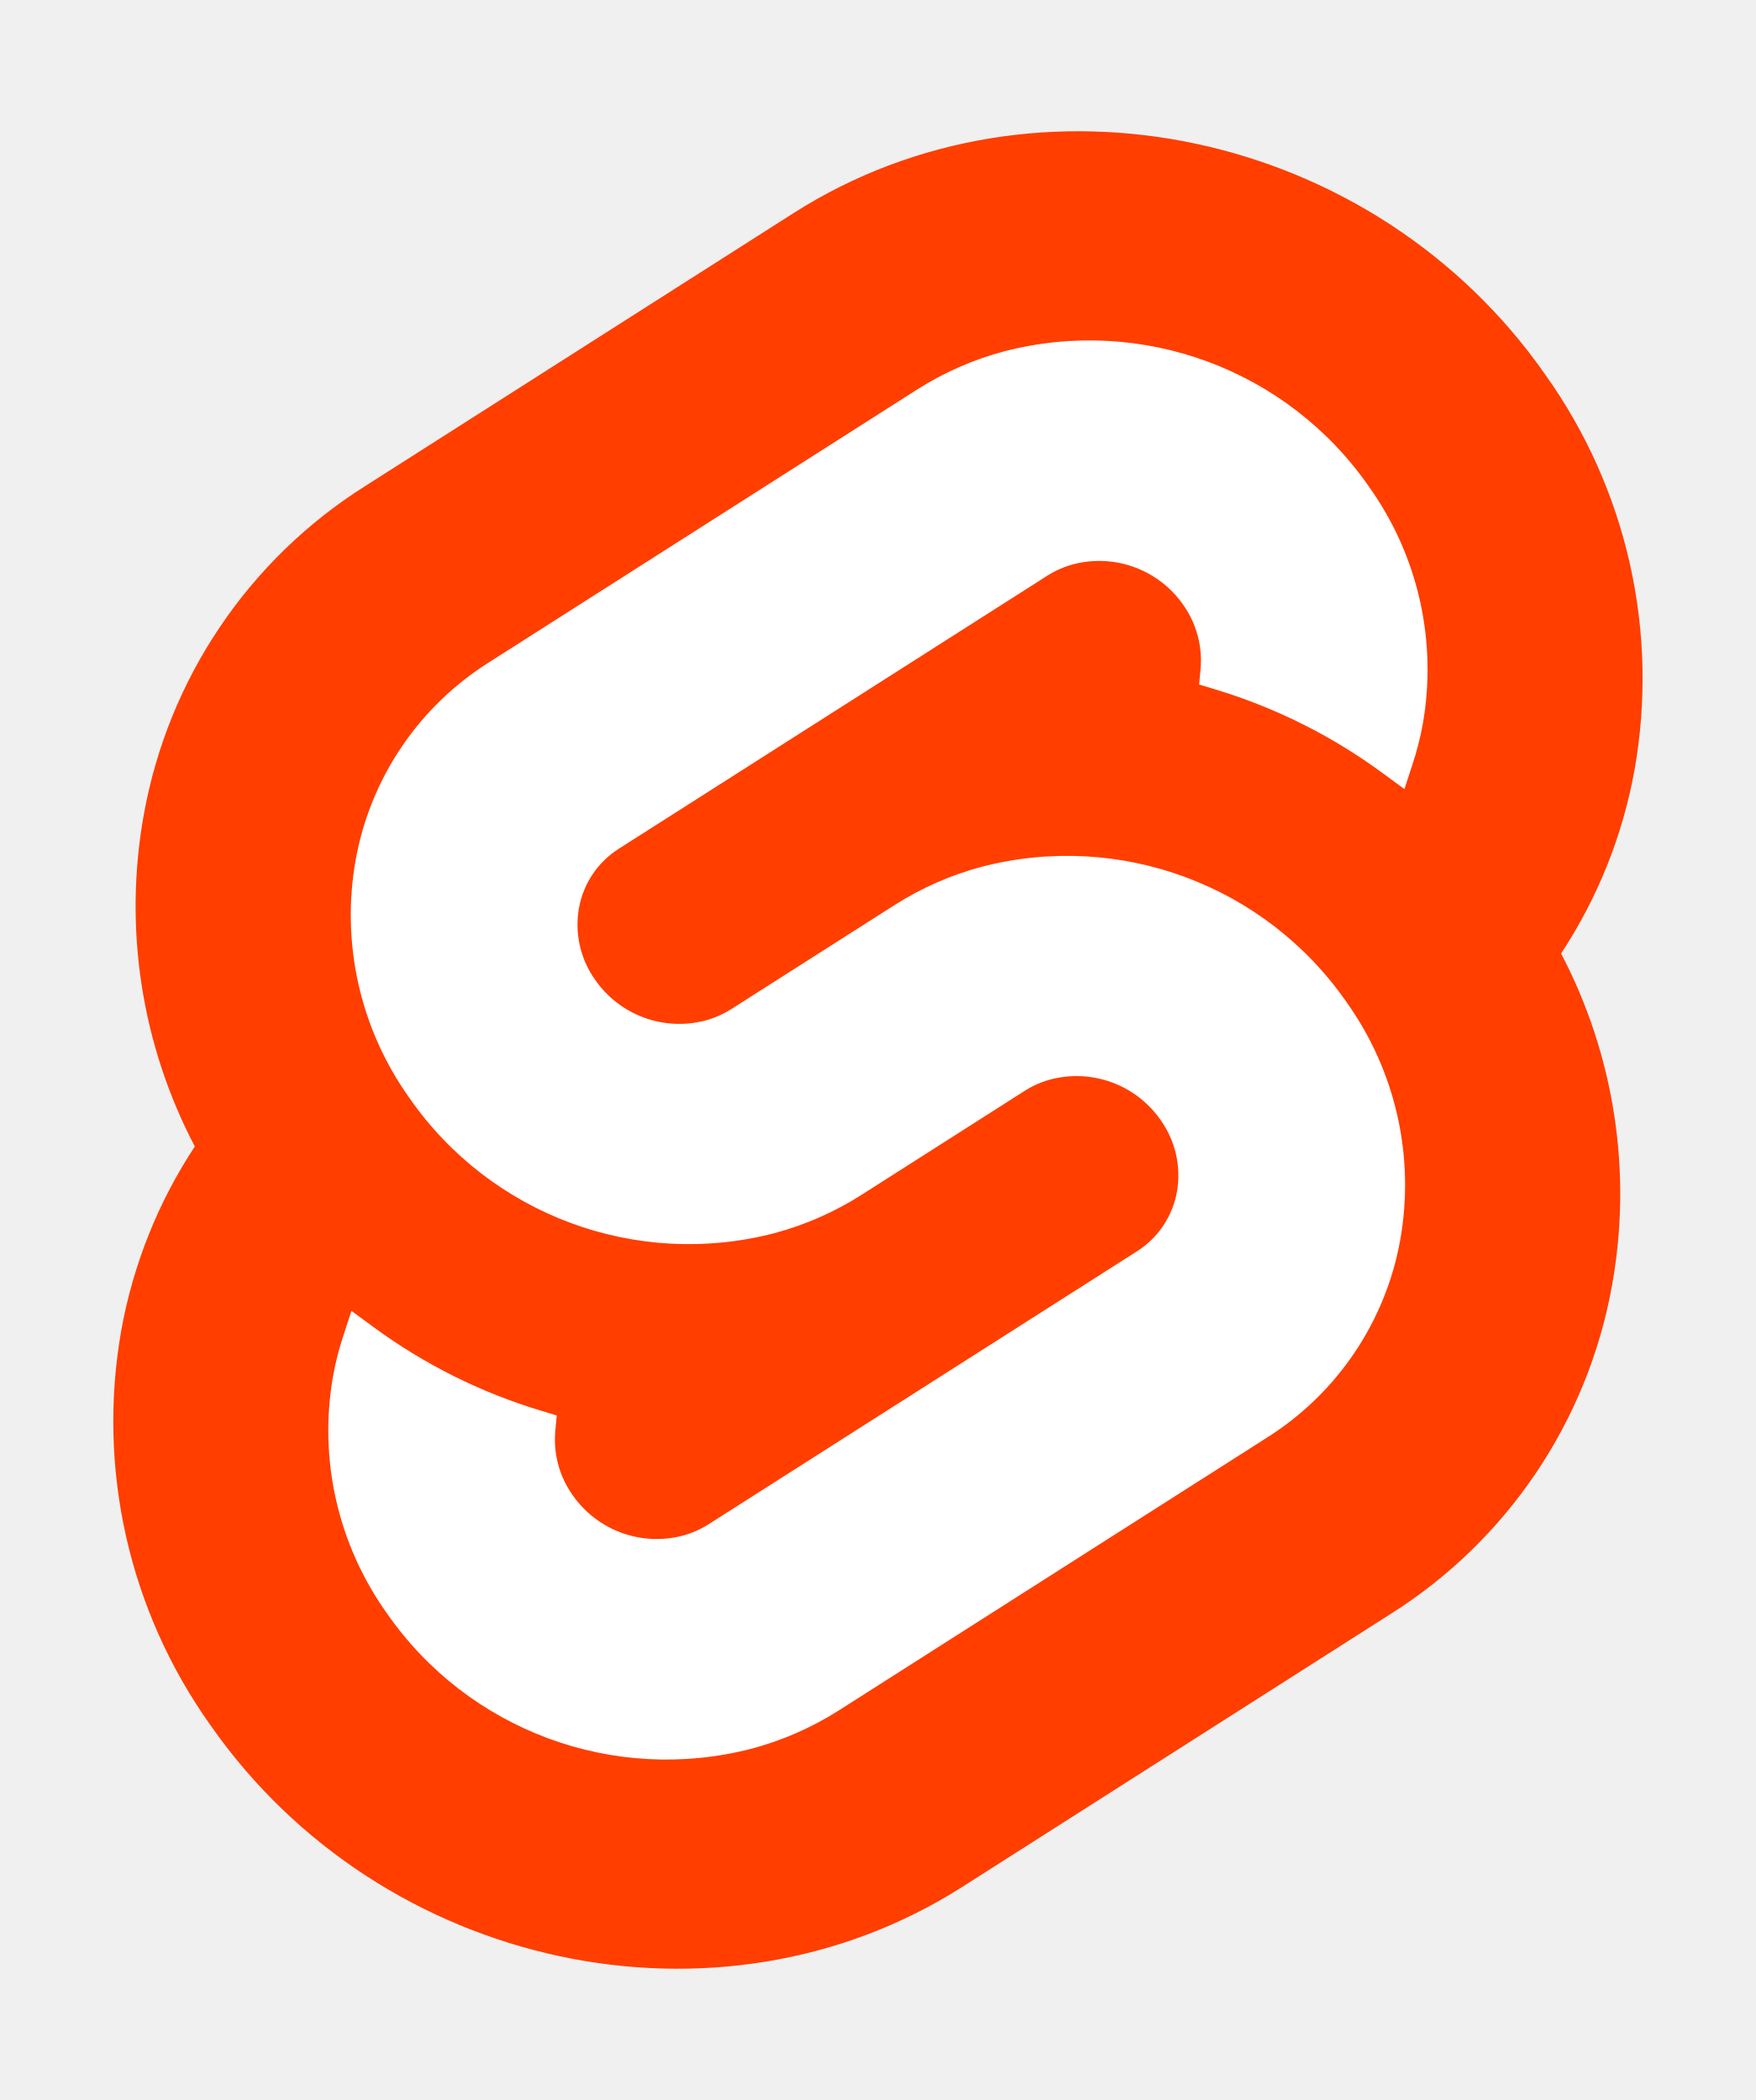
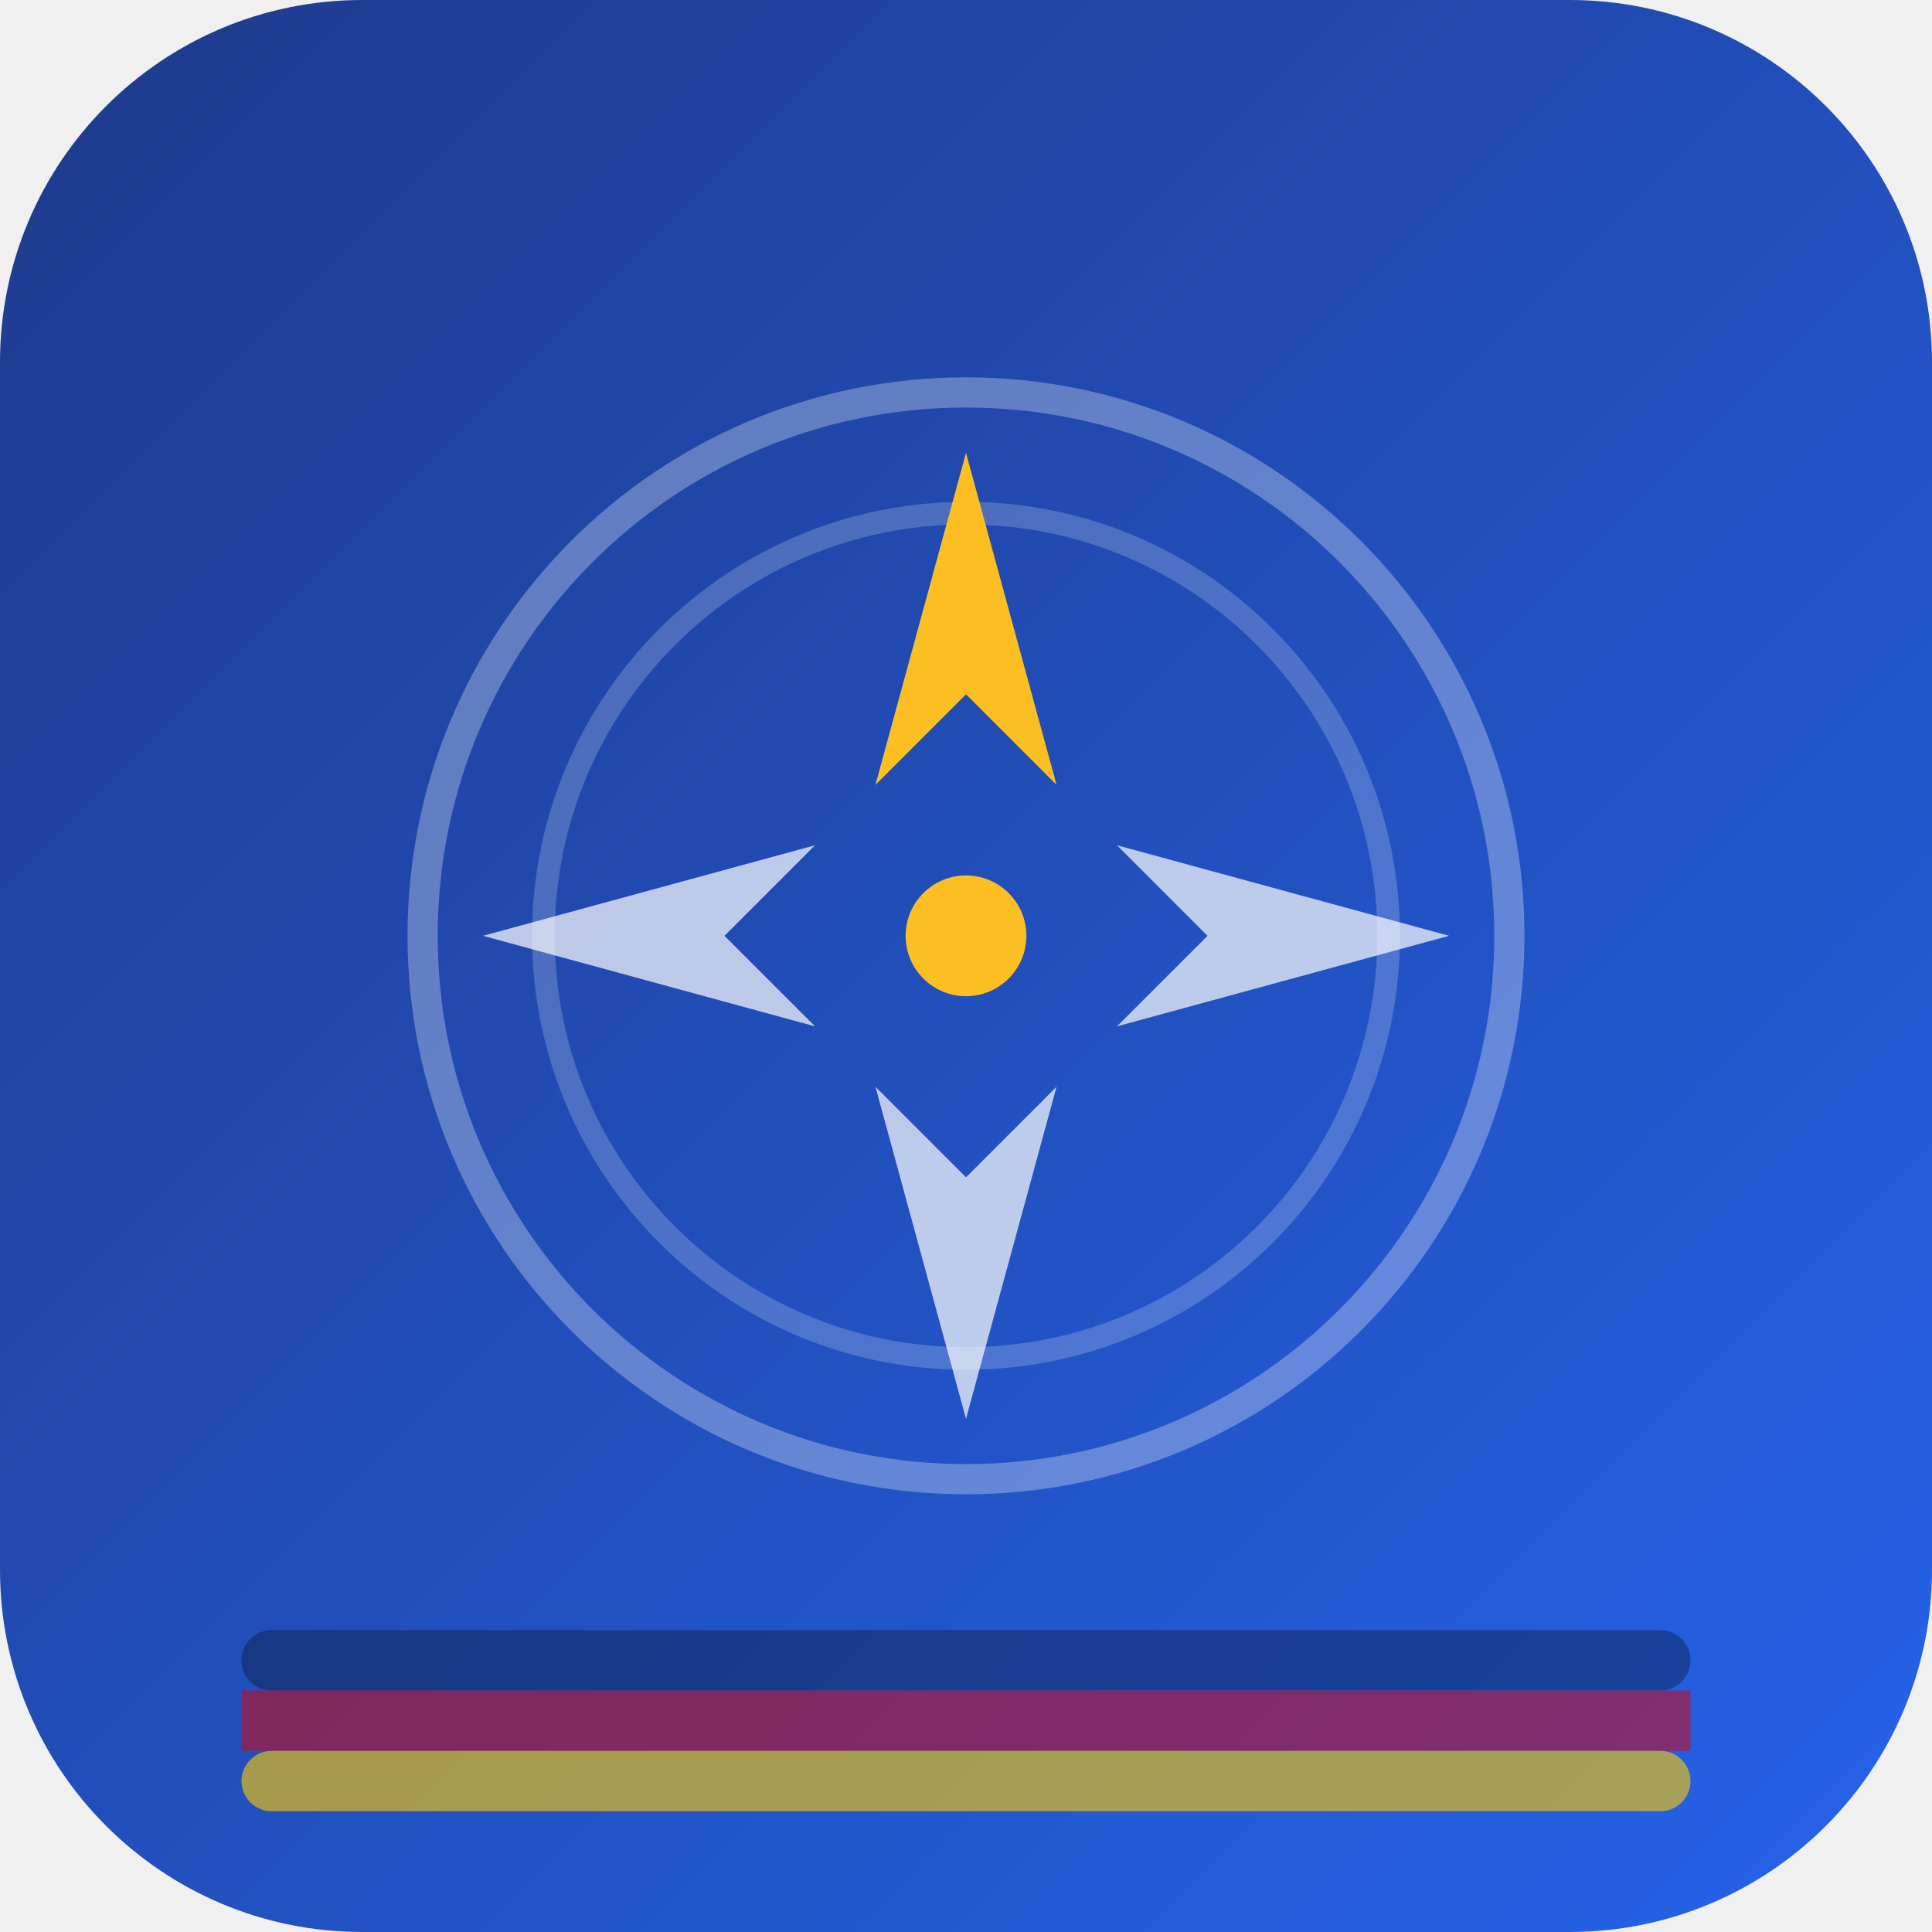
- <svg xmlns="http://www.w3.org/2000/svg" width="107" height="128" viewBox="0 0 107 128">
-   <path d="M94.157 22.819c-10.4-14.885-30.94-19.297-45.792-9.835L22.282 29.608A29.92 29.92 0 0 0 8.764 49.65a31.5 31.5 0 0 0 3.108 20.231 30 30 0 0 0-4.477 11.183 31.9 31.9 0 0 0 5.448 24.116c10.402 14.887 30.942 19.297 45.791 9.835l26.083-16.624A29.92 29.92 0 0 0 98.235 78.35a31.53 31.53 0 0 0-3.105-20.232 30 30 0 0 0 4.474-11.182 31.88 31.88 0 0 0-5.447-24.116" style="fill:#ff3e00" />
-   <path d="M45.817 106.582a20.72 20.72 0 0 1-22.237-8.243 19.17 19.17 0 0 1-3.277-14.503 18 18 0 0 1 .624-2.435l.49-1.498 1.337.981a33.6 33.6 0 0 0 10.203 5.098l.97.294-.09.968a5.85 5.85 0 0 0 1.052 3.878 6.24 6.24 0 0 0 6.695 2.485 5.8 5.8 0 0 0 1.603-.704L69.27 76.28a5.43 5.43 0 0 0 2.45-3.631 5.8 5.8 0 0 0-.987-4.371 6.24 6.24 0 0 0-6.698-2.487 5.7 5.7 0 0 0-1.6.704l-9.953 6.345a19 19 0 0 1-5.296 2.326 20.72 20.72 0 0 1-22.237-8.243 19.17 19.17 0 0 1-3.277-14.502 17.99 17.99 0 0 1 8.13-12.052l26.081-16.623a19 19 0 0 1 5.3-2.329 20.72 20.72 0 0 1 22.237 8.243 19.17 19.17 0 0 1 3.277 14.503 18 18 0 0 1-.624 2.435l-.49 1.498-1.337-.98a33.6 33.6 0 0 0-10.203-5.1l-.97-.294.09-.968a5.86 5.86 0 0 0-1.052-3.878 6.24 6.24 0 0 0-6.696-2.485 5.8 5.8 0 0 0-1.602.704L37.73 51.72a5.42 5.42 0 0 0-2.449 3.63 5.79 5.79 0 0 0 .986 4.372 6.24 6.24 0 0 0 6.698 2.486 5.8 5.8 0 0 0 1.602-.704l9.952-6.342a19 19 0 0 1 5.295-2.328 20.72 20.72 0 0 1 22.237 8.242 19.17 19.17 0 0 1 3.277 14.503 18 18 0 0 1-8.13 12.053l-26.081 16.622a19 19 0 0 1-5.3 2.328" style="fill:#fff" />
+ <svg xmlns="http://www.w3.org/2000/svg" width="128" height="128" viewBox="0 0 128 128">
+   <defs>
+     <linearGradient id="bg" x1="0%" y1="0%" x2="100%" y2="100%">
+       <stop offset="0%" style="stop-color:#1e3a8a" />
+       <stop offset="100%" style="stop-color:#2563eb" />
+     </linearGradient>
+   </defs>
+   <rect width="128" height="128" rx="24" fill="url(#bg)" />
+   <g transform="translate(64,62)">
+     <circle r="36" fill="none" stroke="#ffffff" stroke-width="2" opacity="0.3" />
+     <circle r="28" fill="none" stroke="#ffffff" stroke-width="1.5" opacity="0.2" />
+     <polygon points="0,-32 -6,-10 0,-16 6,-10" fill="#fbbf24" />
+     <polygon points="0,32 -6,10 0,16 6,10" fill="#ffffff" opacity="0.7" />
+     <polygon points="32,0 10,-6 16,0 10,6" fill="#ffffff" opacity="0.7" />
+     <polygon points="-32,0 -10,-6 -16,0 -10,6" fill="#ffffff" opacity="0.7" />
+     <circle r="4" fill="#fbbf24" />
+   </g>
+   <rect x="16" y="108" width="96" height="4" rx="2" fill="#000000" opacity="0.3" />
+   <rect x="16" y="112" width="96" height="4" rx="0" fill="#dd0000" opacity="0.5" />
+   <rect x="16" y="116" width="96" height="4" rx="2" fill="#ffcc00" opacity="0.6" />
</svg>
